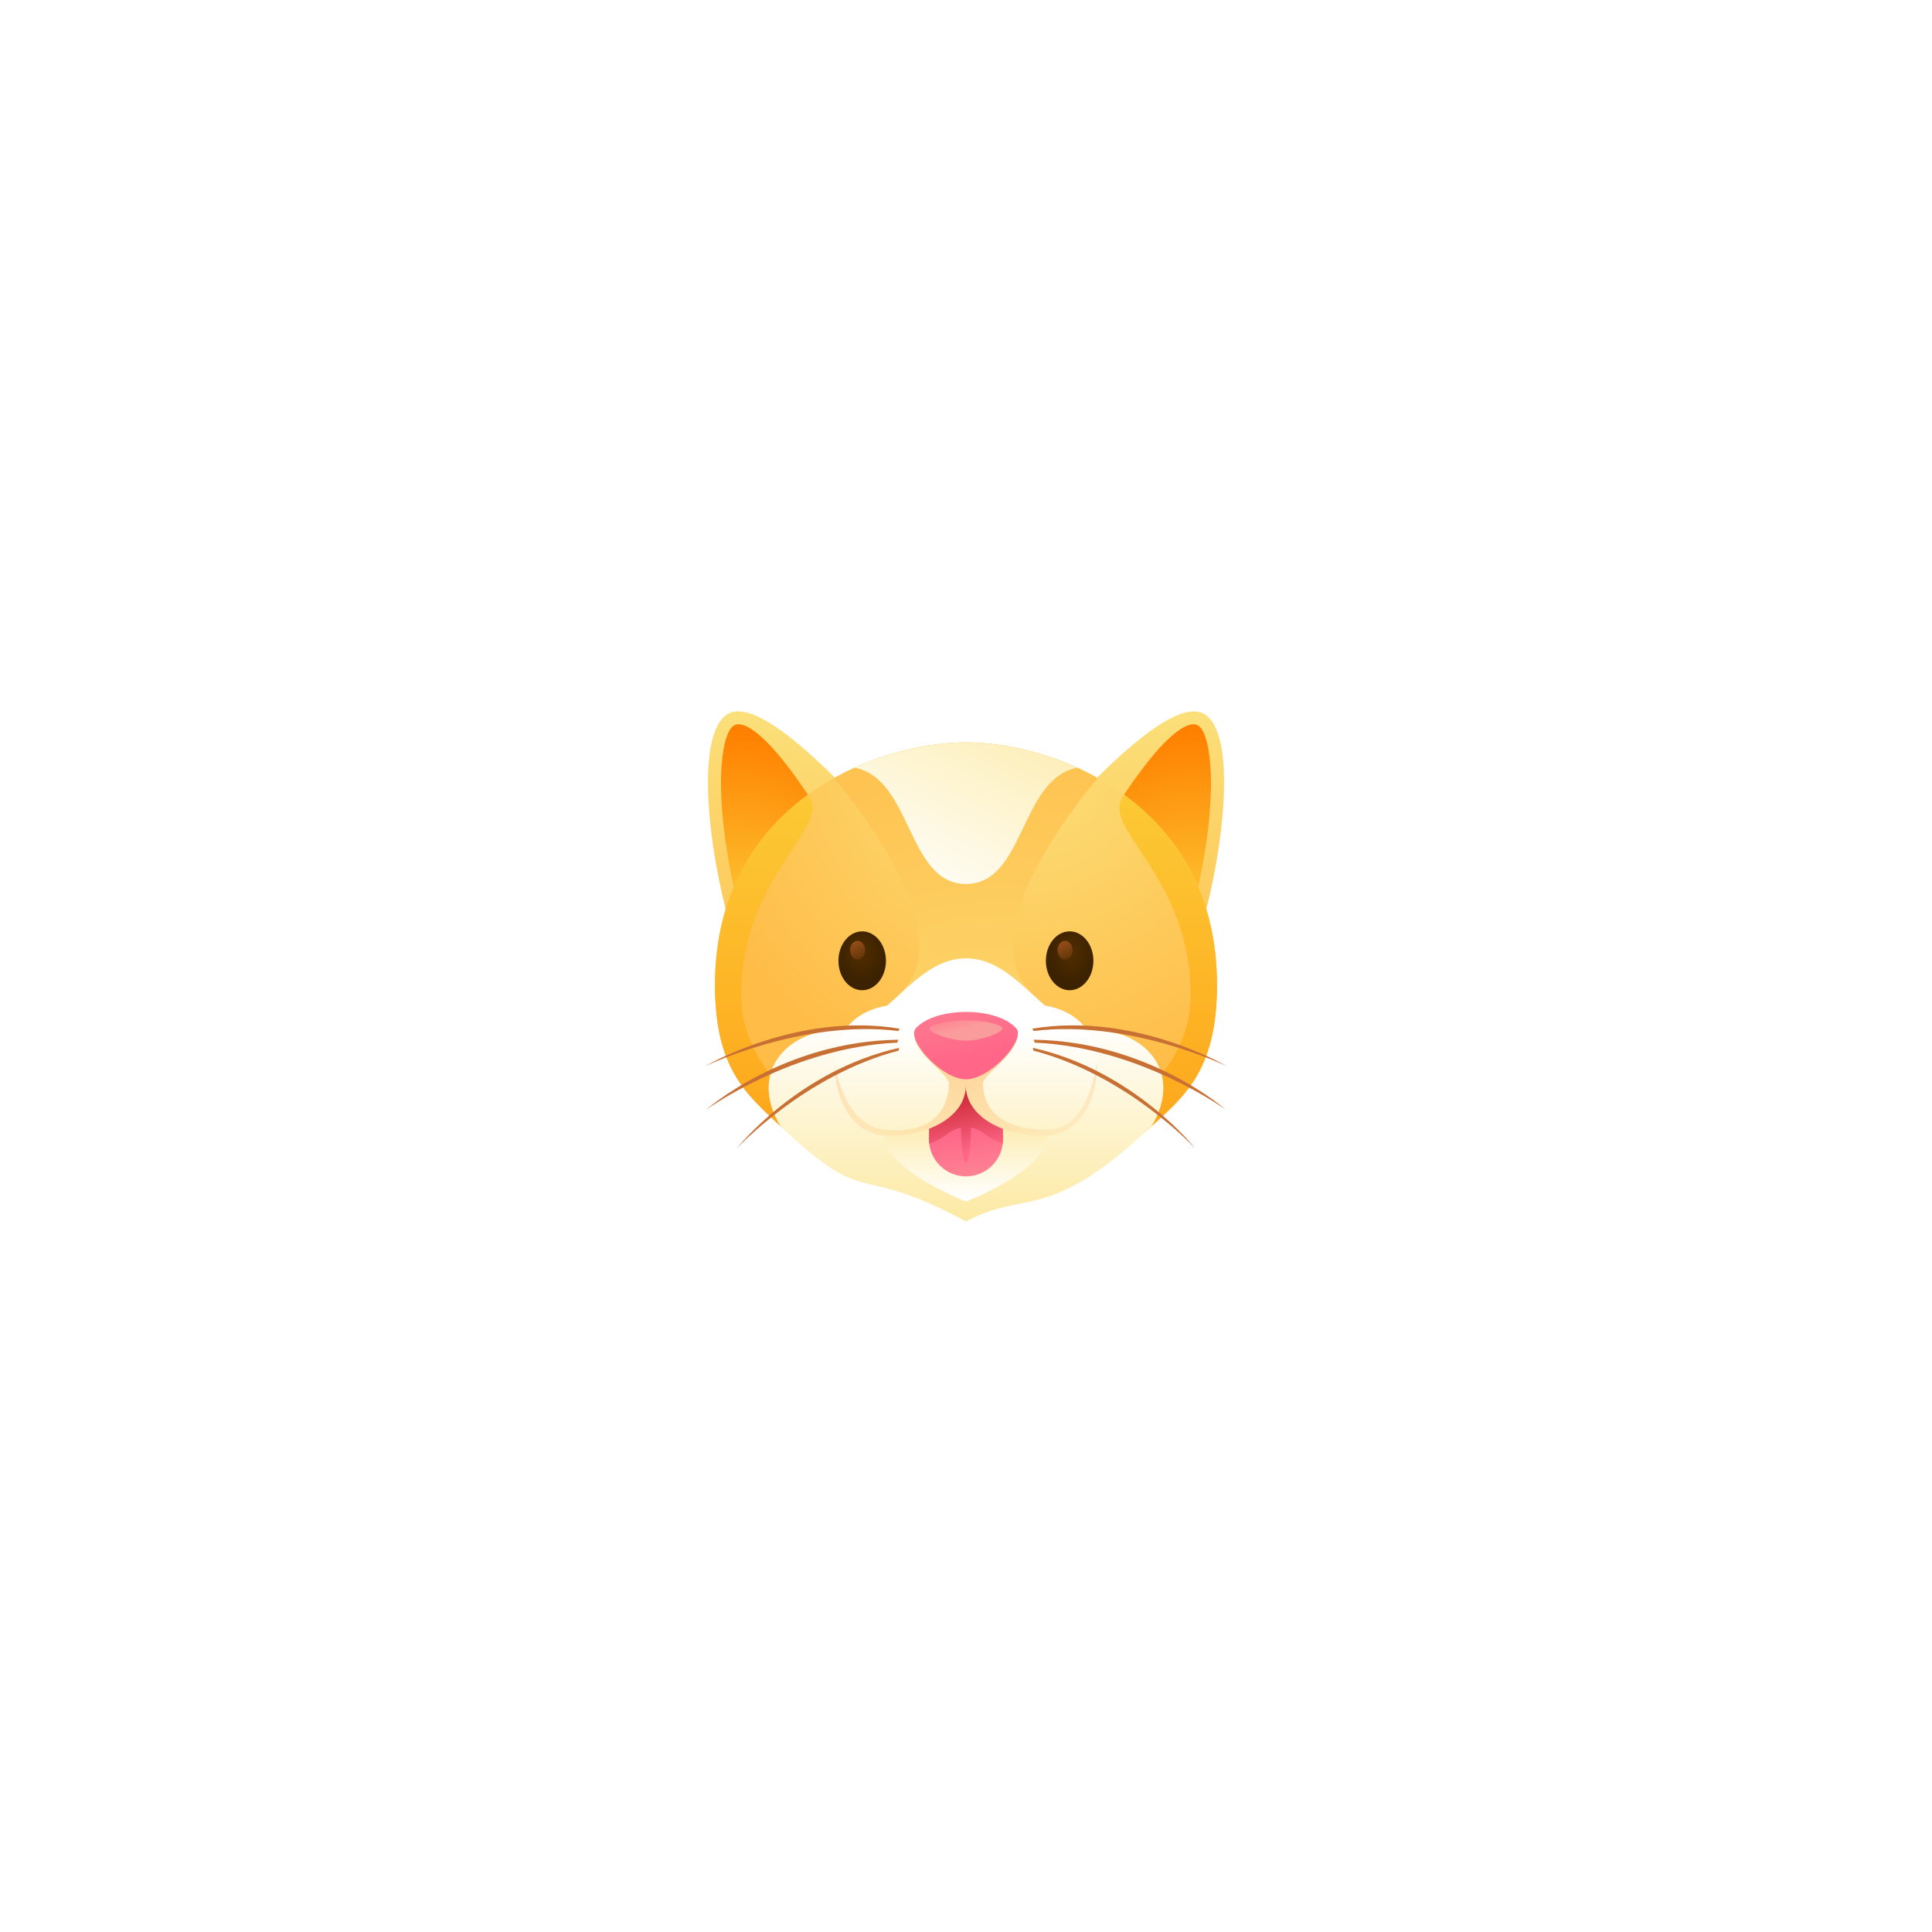
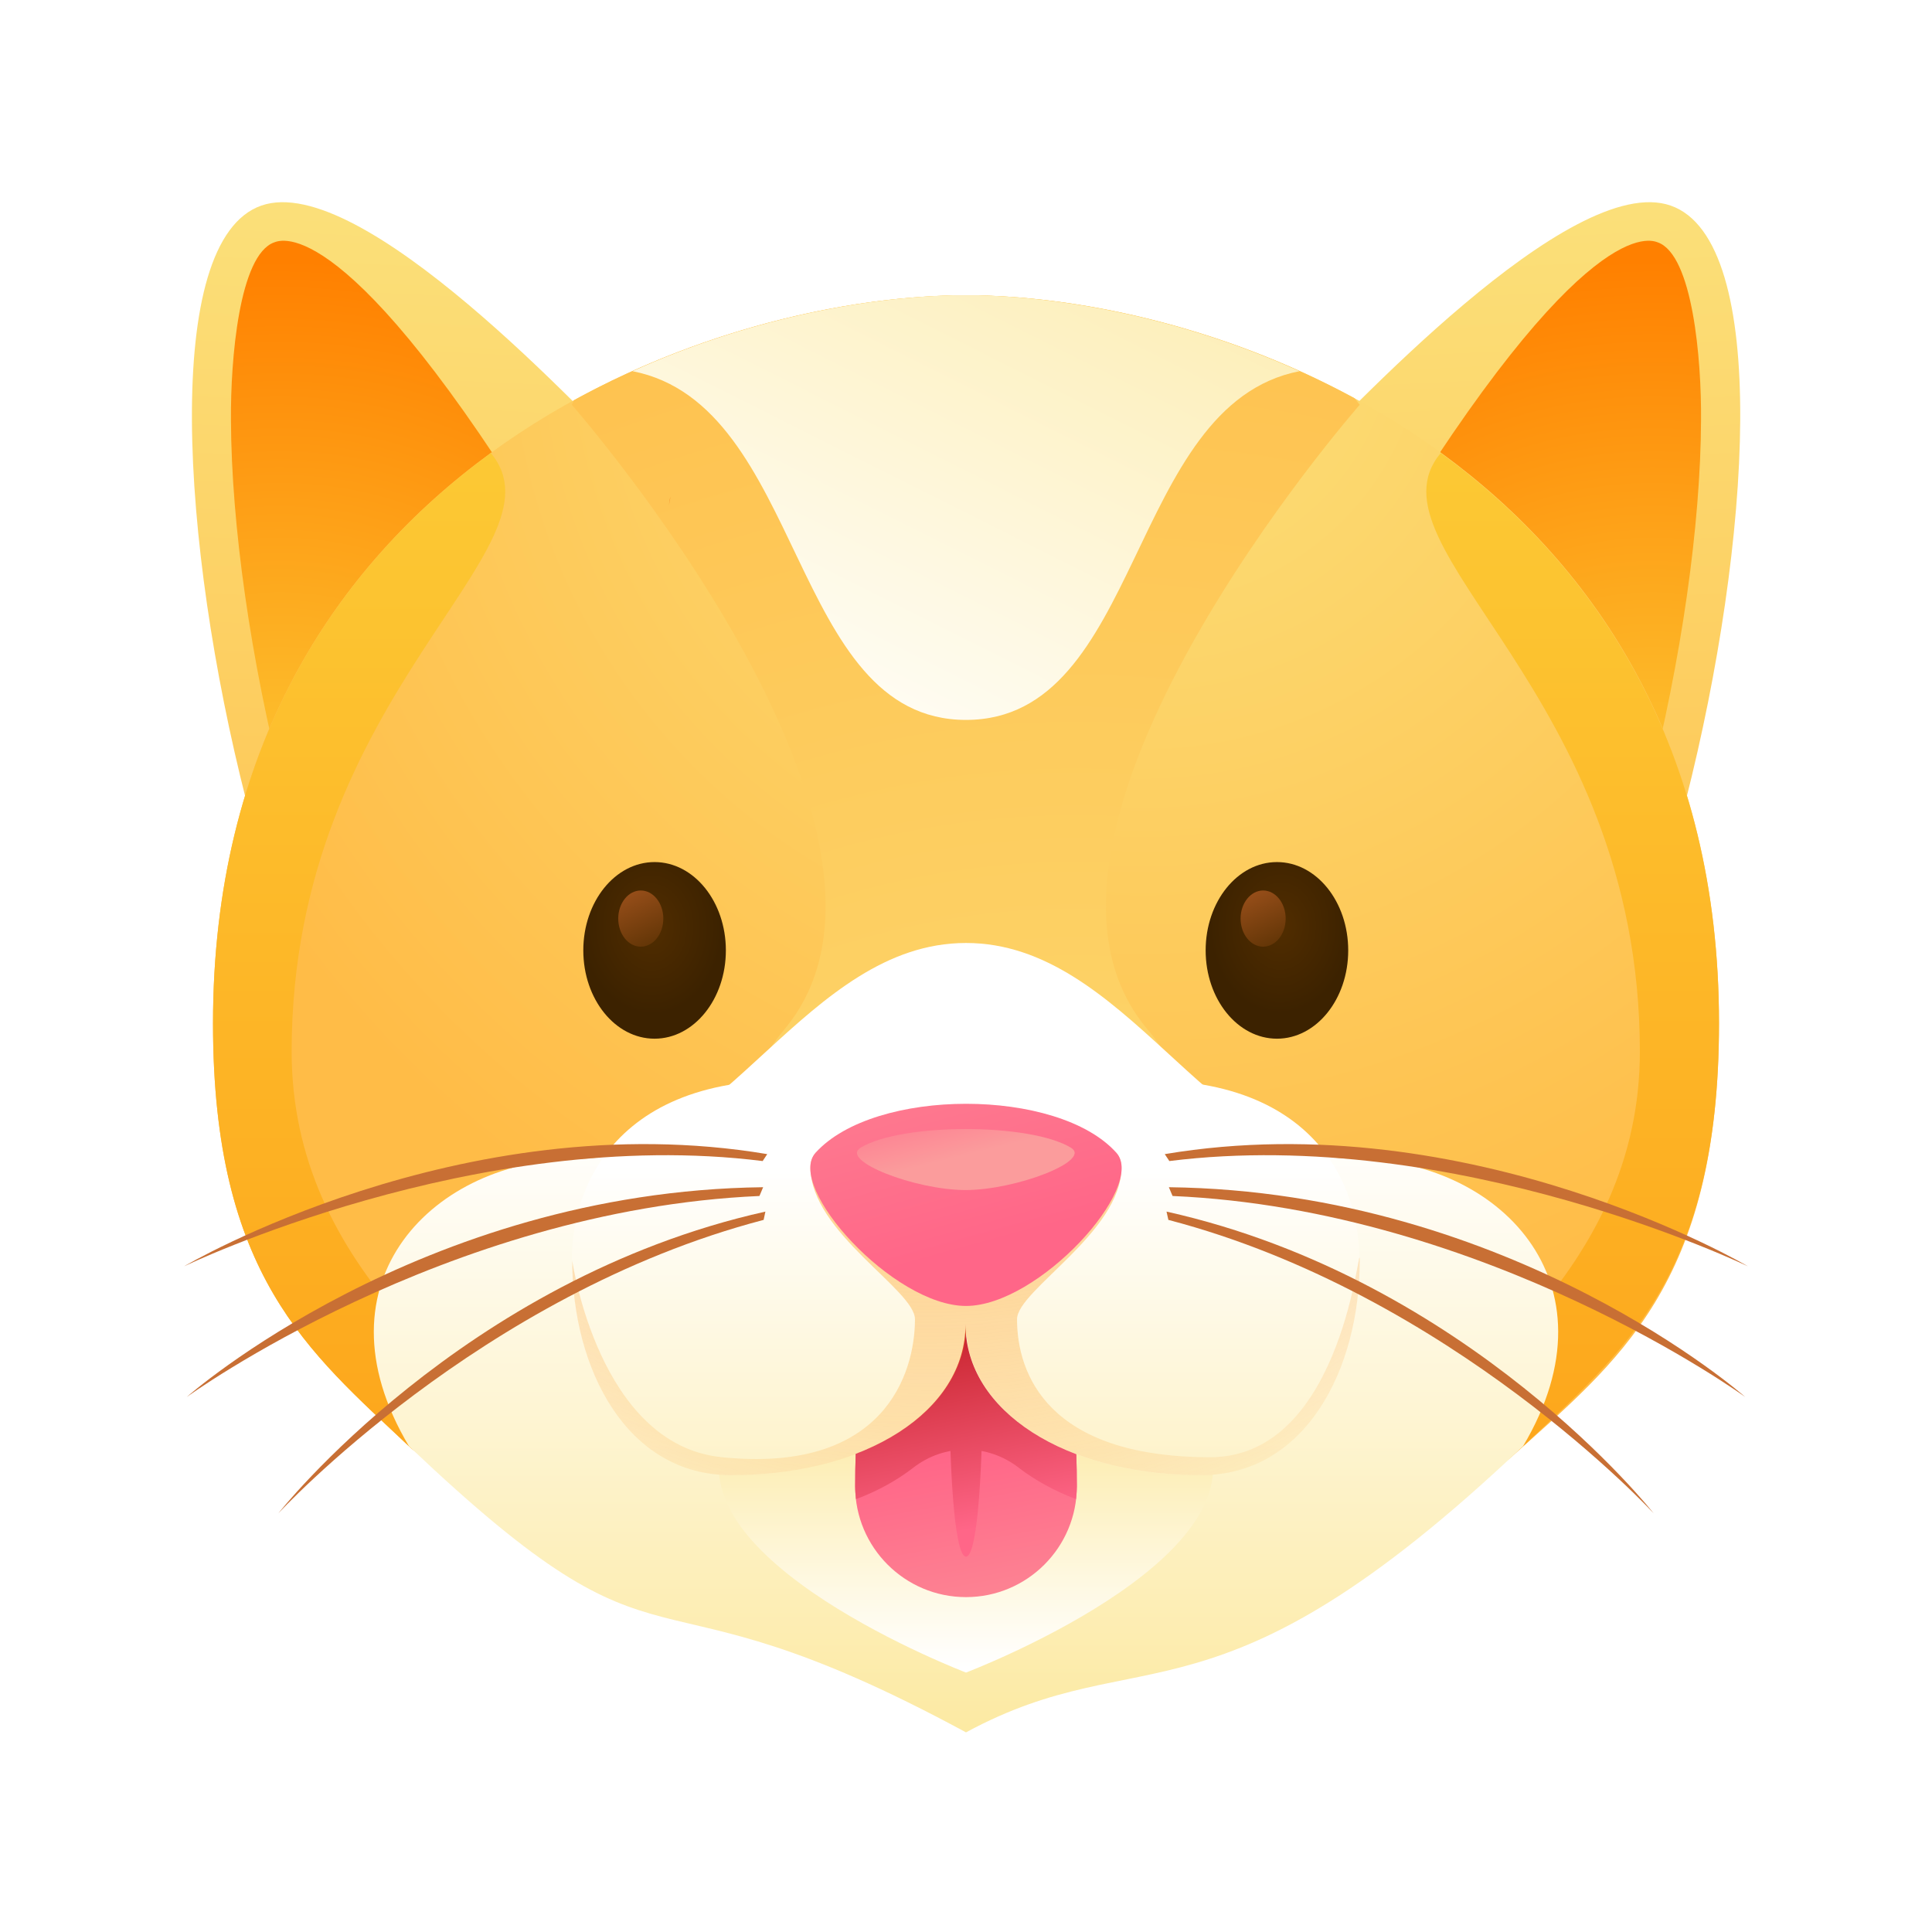
- <svg xmlns="http://www.w3.org/2000/svg" width="64px" height="64px" viewBox="-24 -24 72.00 72.00" fill="none">
+ <svg xmlns="http://www.w3.org/2000/svg" width="64px" height="64px" viewBox="0 0 24 24" fill="none">
  <g id="SVGRepo_bgCarrier" stroke-width="0" />
  <g id="SVGRepo_tracerCarrier" stroke-linecap="round" stroke-linejoin="round" />
  <g id="SVGRepo_iconCarrier">
    <path d="M3.057 9.937C2.251 6.777 2.006 2.988 3.246 2.554C4.486 2.12 7.28 5.16 7.96 5.84" fill="url(#paint0_linear)" />
    <path d="M6.823 6.737C4.309 2.611 3.486 2.983 3.406 3.011C2.971 3.166 2.863 4.468 2.869 5.217C2.874 6.526 3.114 8.2 3.526 9.817" fill="url(#paint1_radial)" />
    <path d="M20.943 9.937C21.748 6.771 22 2.988 20.754 2.554C19.514 2.12 16.72 5.16 16.04 5.84" fill="url(#paint2_linear)" />
    <path d="M17.177 6.737C19.691 2.611 20.514 2.983 20.594 3.011C21.028 3.166 21.137 4.468 21.131 5.217C21.126 6.526 20.886 8.2 20.474 9.817" fill="url(#paint3_radial)" />
    <path d="M18.771 18.103C20.091 16.914 21.354 15.966 21.354 12.709C21.354 5.891 15.291 3.668 12 3.668C8.709 3.668 2.646 5.891 2.646 12.714C2.646 15.846 3.834 16.788 5.08 17.966C6.429 19.246 17.451 19.291 18.771 18.103Z" fill="url(#paint4_radial)" />
    <path d="M7.131 4.971L7.103 5.028C7.103 5.028 11.777 10.36 9.743 12.789C7.714 15.217 12 17.709 12 17.709C12 17.709 16.286 15.211 14.251 12.783C12.217 10.36 16.891 5.028 16.891 5.028L16.828 4.948C15.16 4.04 13.348 3.668 12 3.668C10.64 3.668 8.817 4.046 7.131 4.971Z" fill="url(#paint5_radial)" />
    <path d="M3.623 13.063C3.623 8.583 7.091 6.817 6.097 5.628C4.171 7.034 2.646 9.297 2.646 12.714C2.646 15.846 3.834 16.788 5.08 17.966C5.434 18.297 6.446 18.548 7.771 18.714C5.851 17.337 3.623 15.731 3.623 13.063Z" fill="url(#paint6_linear)" />
    <path d="M8.326 6.171C8.32 6.205 8.314 6.245 8.309 6.279C8.32 6.234 8.326 6.194 8.326 6.171Z" fill="url(#paint7_radial)" />
    <path d="M20.371 13.063C20.371 8.583 16.903 6.817 17.897 5.628C19.828 7.034 21.354 9.297 21.354 12.714C21.354 15.846 20.166 16.788 18.92 17.966C18.566 18.297 17.554 18.548 16.229 18.714C18.148 17.337 20.371 15.731 20.371 13.063Z" fill="url(#paint8_linear)" />
    <path d="M16.805 14.394C15.023 14.394 13.977 11.714 12 11.714C10.023 11.714 8.983 14.394 7.194 14.394C5.411 14.394 3.857 15.908 5.08 17.965C8.44 21.154 7.811 19.251 12 21.52C14.217 20.32 15.068 21.617 18.92 17.965C20.143 15.908 18.588 14.394 16.805 14.394Z" fill="url(#paint9_linear)" />
    <path d="M14.983 17.846L12 16.451L9.017 17.846C8.326 19.377 12 20.777 12 20.777C12 20.777 15.674 19.383 14.983 17.846Z" fill="url(#paint10_linear)" />
    <path d="M13.377 18.463C13.377 19.223 12.76 19.84 12 19.84C11.24 19.84 10.623 19.223 10.623 18.463C10.623 16.205 11.24 15.297 12 15.297C12.76 15.297 13.377 16.211 13.377 18.463Z" fill="url(#paint11_linear)" />
    <path d="M13.377 18.463C13.377 16.211 12.76 15.297 12 15.297C11.24 15.297 10.623 16.2 10.623 18.463C10.623 18.52 10.629 18.571 10.634 18.623C10.909 18.52 11.143 18.388 11.343 18.234C11.731 17.931 12.268 17.931 12.657 18.234C12.857 18.388 13.097 18.52 13.366 18.623C13.371 18.571 13.377 18.514 13.377 18.463Z" fill="url(#paint12_linear)" />
    <path d="M11.789 16.868C11.789 16.274 11.886 15.794 12 15.794C12.114 15.794 12.211 16.274 12.211 16.868C12.211 18.634 12.114 19.337 12 19.337C11.886 19.337 11.789 18.628 11.789 16.868Z" fill="url(#paint13_linear)" />
    <path d="M13.274 13.497H10.72C7.903 13.063 7.103 14.531 7.103 15.657C7.103 17.011 7.783 18.326 9.074 18.326C10.76 18.326 11.994 17.526 11.994 16.451C11.994 17.526 13.229 18.326 14.914 18.326C16.211 18.326 16.886 17.011 16.886 15.657C16.891 14.525 16.097 13.057 13.274 13.497Z" fill="url(#paint14_linear)" />
    <path d="M15.863 12.903C16.352 12.903 16.748 12.412 16.748 11.806C16.748 11.2 16.352 10.709 15.863 10.709C15.374 10.709 14.977 11.2 14.977 11.806C14.977 12.412 15.374 12.903 15.863 12.903Z" fill="url(#paint15_radial)" />
    <path d="M8.131 12.903C8.62 12.903 9.017 12.412 9.017 11.806C9.017 11.2 8.62 10.709 8.131 10.709C7.642 10.709 7.246 11.2 7.246 11.806C7.246 12.412 7.642 12.903 8.131 12.903Z" fill="url(#paint16_radial)" />
    <path d="M15.691 11.76C15.846 11.76 15.971 11.604 15.971 11.411C15.971 11.219 15.846 11.062 15.691 11.062C15.537 11.062 15.411 11.219 15.411 11.411C15.411 11.604 15.537 11.76 15.691 11.76Z" fill="url(#paint17_linear)" />
    <path d="M7.96 11.76C8.115 11.76 8.24 11.604 8.24 11.411C8.24 11.219 8.115 11.062 7.96 11.062C7.805 11.062 7.68 11.219 7.68 11.411C7.68 11.604 7.805 11.76 7.96 11.76Z" fill="url(#paint18_linear)" />
    <path d="M15.034 18.102C13.011 18.102 12.634 17.062 12.634 16.388C12.634 16.028 13.931 15.308 13.931 14.502C13.931 13.874 12.257 14.268 12 15.748C11.743 14.262 10.068 13.874 10.068 14.502C10.068 15.308 11.366 16.022 11.366 16.388C11.366 17.068 10.977 18.308 8.966 18.102C7.434 17.948 7.108 15.657 7.108 15.657C7.108 17.011 7.788 18.325 9.08 18.325C10.611 18.325 11.765 17.668 11.971 16.742C11.983 16.685 11.994 16.628 12 16.565C12.011 16.622 12.017 16.68 12.028 16.742C12.228 17.668 13.388 18.325 14.92 18.325C16.217 18.325 16.891 17.011 16.891 15.657C16.891 15.268 16.714 18.102 15.034 18.102Z" fill="url(#paint19_radial)" />
    <path d="M13.868 14.32C13.143 13.509 10.863 13.509 10.131 14.32C9.754 14.743 11.097 16.223 12 16.223C12.903 16.223 14.246 14.743 13.868 14.32Z" fill="url(#paint20_linear)" />
    <path d="M13.303 14.257C12.794 13.948 11.2 13.948 10.691 14.257C10.428 14.417 11.366 14.783 11.994 14.783C12.623 14.783 13.571 14.417 13.303 14.257Z" fill="url(#paint21_linear)" />
    <path d="M14.566 14.857C18.48 15.028 21.68 17.354 21.68 17.354C21.68 17.354 18.794 14.8 14.52 14.748L14.566 14.857Z" fill="url(#paint22_linear)" />
    <path d="M14.514 15.154C18.034 16.074 20.543 18.8 20.543 18.8C20.543 18.8 18.257 15.891 14.491 15.051L14.514 15.154Z" fill="url(#paint23_linear)" />
    <path d="M14.526 14.423C18.086 13.977 21.714 15.731 21.714 15.731C21.714 15.731 18.274 13.697 14.469 14.337L14.526 14.423Z" fill="url(#paint24_linear)" />
    <path d="M9.434 14.857C5.52 15.028 2.32 17.354 2.32 17.354C2.32 17.354 5.206 14.8 9.48 14.748L9.434 14.857Z" fill="url(#paint25_linear)" />
    <path d="M9.486 15.154C5.966 16.074 3.457 18.8 3.457 18.8C3.457 18.8 5.743 15.891 9.508 15.051L9.486 15.154Z" fill="url(#paint26_linear)" />
    <path d="M9.474 14.423C5.914 13.977 2.286 15.731 2.286 15.731C2.286 15.731 5.726 13.697 9.531 14.337L9.474 14.423Z" fill="url(#paint27_linear)" />
    <path d="M7.857 4.611C10 5.028 9.806 8.943 12 8.943C14.194 8.943 14.005 5.028 16.143 4.611C14.743 3.977 13.297 3.697 12.154 3.668C12.103 3.668 12.046 3.668 11.994 3.668C11.943 3.668 11.891 3.668 11.834 3.668C10.697 3.697 9.257 3.977 7.857 4.611Z" fill="url(#paint28_linear)" />
    <defs>
      <linearGradient id="paint0_linear" x1="5.314" y1="2.395" x2="4.719" y2="14.964" gradientUnits="userSpaceOnUse">
        <stop stop-color="#FBDF79" />
        <stop offset="0.004" stop-color="#FBE07A" />
        <stop offset="1" stop-color="#FFBC47" />
      </linearGradient>
      <radialGradient id="paint1_radial" cx="0" cy="0" r="1" gradientUnits="userSpaceOnUse" gradientTransform="translate(3.47691 10.8038) scale(7.57317)">
        <stop stop-color="#FCCE38" />
        <stop offset="1" stop-color="#FF8000" />
      </radialGradient>
      <linearGradient id="paint2_linear" x1="18.686" y1="2.395" x2="19.281" y2="14.964" gradientUnits="userSpaceOnUse">
        <stop stop-color="#FBDF79" />
        <stop offset="0.004" stop-color="#FBE07A" />
        <stop offset="1" stop-color="#FFBC47" />
      </linearGradient>
      <radialGradient id="paint3_radial" cx="0" cy="0" r="1" gradientUnits="userSpaceOnUse" gradientTransform="translate(20.5264 10.8038) rotate(180) scale(7.57316)">
        <stop stop-color="#FCCE38" />
        <stop offset="1" stop-color="#FF8000" />
      </radialGradient>
      <radialGradient id="paint4_radial" cx="0" cy="0" r="1" gradientUnits="userSpaceOnUse" gradientTransform="translate(14.186 4.03628) scale(13.0416)">
        <stop stop-color="#FBDF79" />
        <stop offset="0.004" stop-color="#FBE07A" />
        <stop offset="1" stop-color="#FFBC47" />
      </radialGradient>
      <radialGradient id="paint5_radial" cx="0" cy="0" r="1" gradientUnits="userSpaceOnUse" gradientTransform="translate(13.3678 20.9427) scale(20.9693)">
        <stop stop-color="#FBDF79" />
        <stop offset="0.004" stop-color="#FBE07A" />
        <stop offset="1" stop-color="#FFBC47" />
      </radialGradient>
      <linearGradient id="paint6_linear" x1="5.21" y1="3.739" x2="5.21" y2="32.2" gradientUnits="userSpaceOnUse">
        <stop stop-color="#FCCE38" />
        <stop offset="1" stop-color="#FF8000" />
      </linearGradient>
      <radialGradient id="paint7_radial" cx="0" cy="0" r="1" gradientUnits="userSpaceOnUse" gradientTransform="translate(5.92367 -2.37241) rotate(105.816) scale(13.2747 28.0346)">
        <stop stop-color="#E74A3A" />
        <stop offset="1" stop-color="#FF9D00" />
      </radialGradient>
      <linearGradient id="paint8_linear" x1="18.79" y1="3.739" x2="18.79" y2="32.2" gradientUnits="userSpaceOnUse">
        <stop stop-color="#FCCE38" />
        <stop offset="1" stop-color="#FF8000" />
      </linearGradient>
      <linearGradient id="paint9_linear" x1="11.999" y1="24.802" x2="11.999" y2="13.966" gradientUnits="userSpaceOnUse">
        <stop stop-color="#FBE07A" />
        <stop offset="1" stop-color="white" />
      </linearGradient>
      <linearGradient id="paint10_linear" x1="12" y1="15.961" x2="12" y2="20.713" gradientUnits="userSpaceOnUse">
        <stop stop-color="#FBE07A" />
        <stop offset="1" stop-color="white" />
      </linearGradient>
      <linearGradient id="paint11_linear" x1="11.989" y1="18.04" x2="12.605" y2="21.409" gradientUnits="userSpaceOnUse">
        <stop stop-color="#FF6688" />
        <stop offset="1" stop-color="#FB9C9C" />
      </linearGradient>
      <linearGradient id="paint12_linear" x1="12.184" y1="18.977" x2="11.513" y2="15.635" gradientUnits="userSpaceOnUse">
        <stop stop-color="#FF6688" />
        <stop offset="1" stop-color="#B30B0B" />
      </linearGradient>
      <linearGradient id="paint13_linear" x1="12.293" y1="18.954" x2="11.622" y2="15.613" gradientUnits="userSpaceOnUse">
        <stop stop-color="#FF6688" />
        <stop offset="1" stop-color="#B30B0B" />
      </linearGradient>
      <linearGradient id="paint14_linear" x1="12" y1="23.868" x2="12" y2="14.477" gradientUnits="userSpaceOnUse">
        <stop stop-color="#FBE07A" />
        <stop offset="1" stop-color="white" />
      </linearGradient>
      <radialGradient id="paint15_radial" cx="0" cy="0" r="1" gradientUnits="userSpaceOnUse" gradientTransform="translate(15.9069 11.5053) rotate(91.4444) scale(1.08261 0.878483)">
        <stop stop-color="#512D00" />
        <stop offset="1" stop-color="#3C2200" />
      </radialGradient>
      <radialGradient id="paint16_radial" cx="0" cy="0" r="1" gradientUnits="userSpaceOnUse" gradientTransform="translate(8.09247 11.5162) rotate(88.5556) scale(1.08261 0.878483)">
        <stop stop-color="#512D00" />
        <stop offset="1" stop-color="#3C2200" />
      </radialGradient>
      <linearGradient id="paint17_linear" x1="15.47" y1="10.931" x2="15.942" y2="11.958" gradientUnits="userSpaceOnUse">
        <stop stop-color="#A3541E" />
        <stop offset="1" stop-color="#512D00" />
      </linearGradient>
      <linearGradient id="paint18_linear" x1="7.738" y1="10.931" x2="8.211" y2="11.958" gradientUnits="userSpaceOnUse">
        <stop stop-color="#A3541E" />
        <stop offset="1" stop-color="#512D00" />
      </linearGradient>
      <radialGradient id="paint19_radial" cx="0" cy="0" r="1" gradientUnits="userSpaceOnUse" gradientTransform="translate(11.5333 9.14256) scale(10.7257)">
        <stop stop-color="#FCCE38" />
        <stop offset="1" stop-color="#FF8000" stop-opacity="0" />
      </radialGradient>
      <linearGradient id="paint20_linear" x1="12.259" y1="15.462" x2="10.734" y2="9.922" gradientUnits="userSpaceOnUse">
        <stop stop-color="#FF6688" />
        <stop offset="1" stop-color="#FB9C9C" />
      </linearGradient>
      <linearGradient id="paint21_linear" x1="11.726" y1="13.203" x2="12.007" y2="14.35" gradientUnits="userSpaceOnUse">
        <stop stop-color="#FF6688" />
        <stop offset="1" stop-color="#FB9C9C" />
      </linearGradient>
      <linearGradient id="paint22_linear" x1="7.276" y1="27.91" x2="14.442" y2="20.25" gradientUnits="userSpaceOnUse">
        <stop stop-color="#FCCE38" />
        <stop offset="1" stop-color="#C86F34" />
      </linearGradient>
      <linearGradient id="paint23_linear" x1="5.53" y1="25.522" x2="13.116" y2="20.078" gradientUnits="userSpaceOnUse">
        <stop stop-color="#FCCE38" />
        <stop offset="1" stop-color="#C86F34" />
      </linearGradient>
      <linearGradient id="paint24_linear" x1="10.537" y1="27.022" x2="15.514" y2="19.122" gradientUnits="userSpaceOnUse">
        <stop stop-color="#FCCE38" />
        <stop offset="1" stop-color="#C86F34" />
      </linearGradient>
      <linearGradient id="paint25_linear" x1="16.722" y1="27.91" x2="9.556" y2="20.25" gradientUnits="userSpaceOnUse">
        <stop stop-color="#FCCE38" />
        <stop offset="1" stop-color="#C86F34" />
      </linearGradient>
      <linearGradient id="paint26_linear" x1="18.467" y1="25.528" x2="10.882" y2="20.083" gradientUnits="userSpaceOnUse">
        <stop stop-color="#FCCE38" />
        <stop offset="1" stop-color="#C86F34" />
      </linearGradient>
      <linearGradient id="paint27_linear" x1="13.461" y1="27.02" x2="8.484" y2="19.12" gradientUnits="userSpaceOnUse">
        <stop stop-color="#FCCE38" />
        <stop offset="1" stop-color="#C86F34" />
      </linearGradient>
      <linearGradient id="paint28_linear" x1="16.011" y1="-3.382" x2="9.512" y2="9.567" gradientUnits="userSpaceOnUse">
        <stop stop-color="#FBE07A" />
        <stop offset="1" stop-color="white" />
      </linearGradient>
    </defs>
  </g>
</svg>
